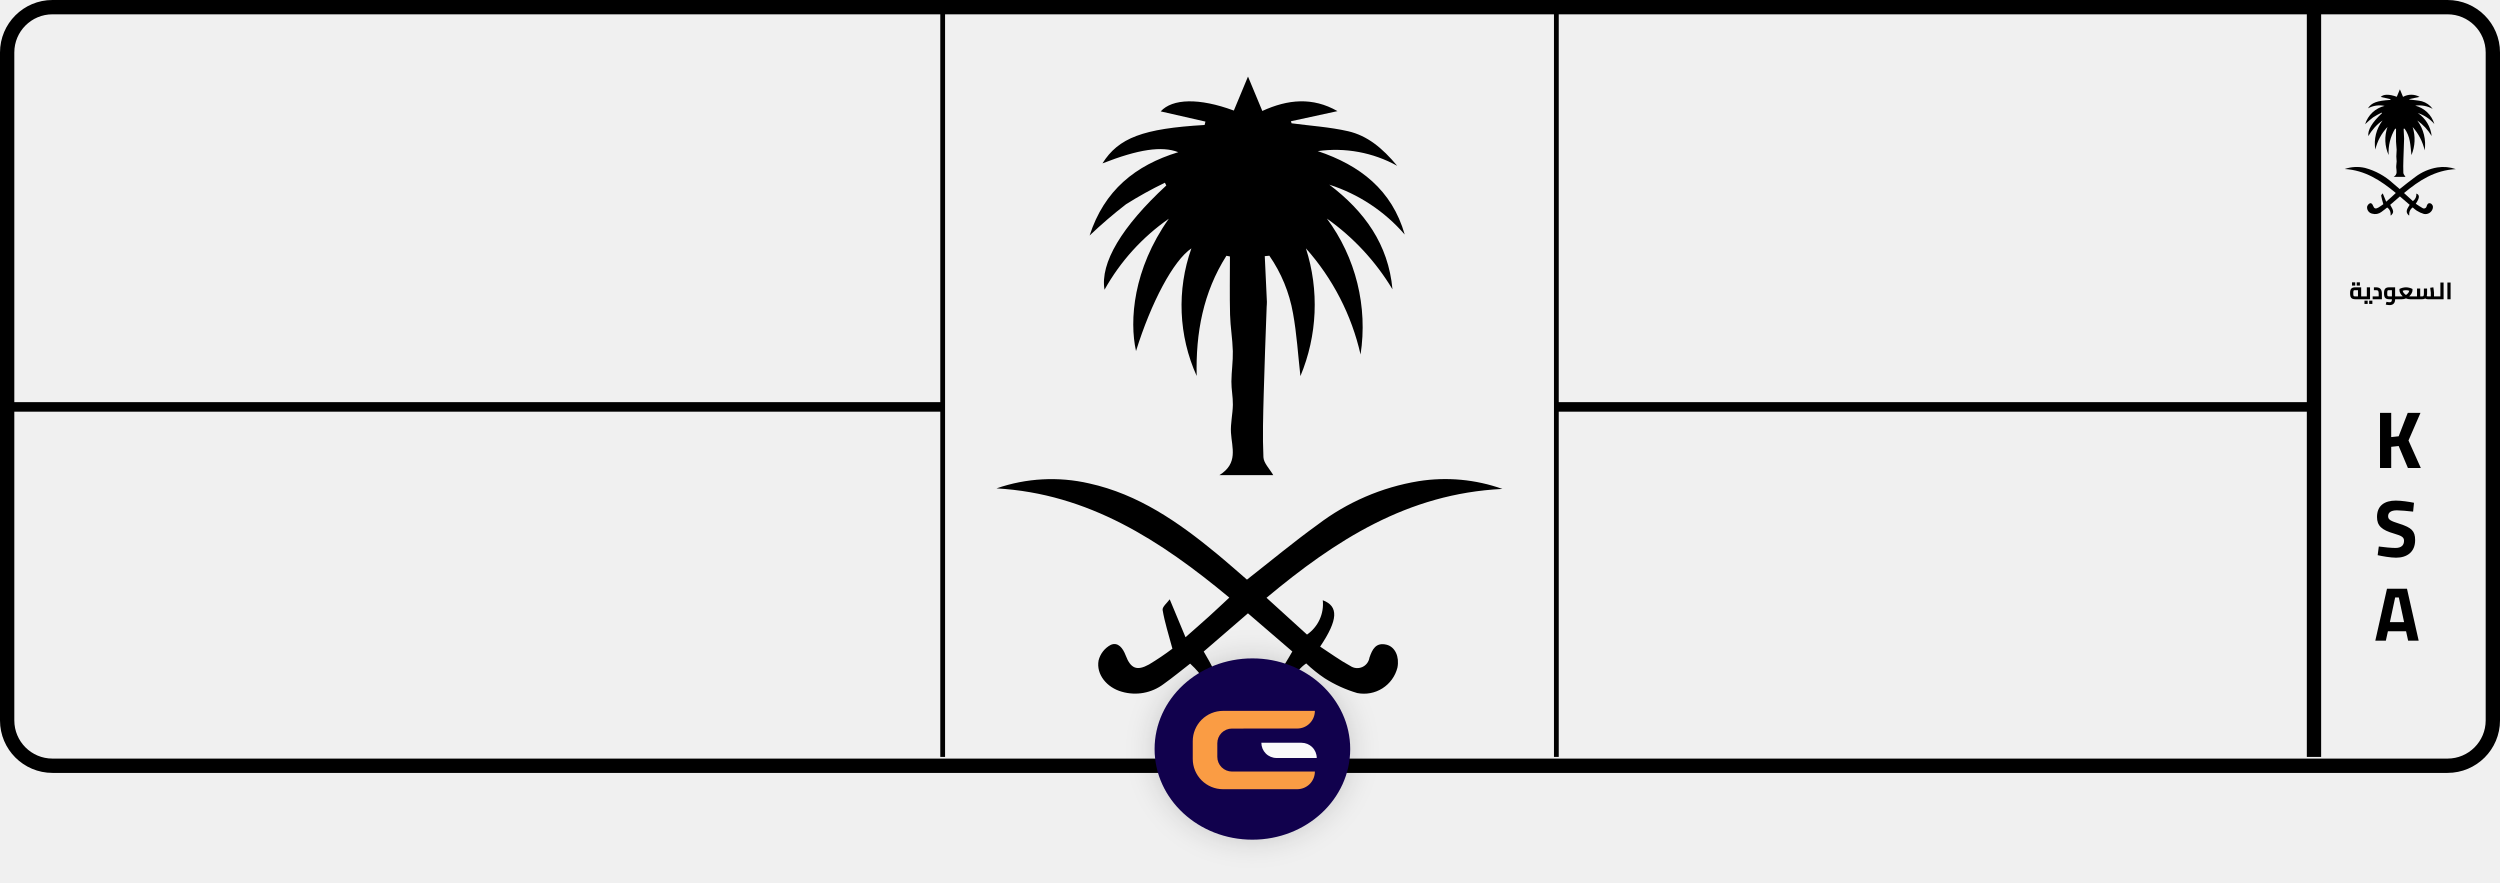
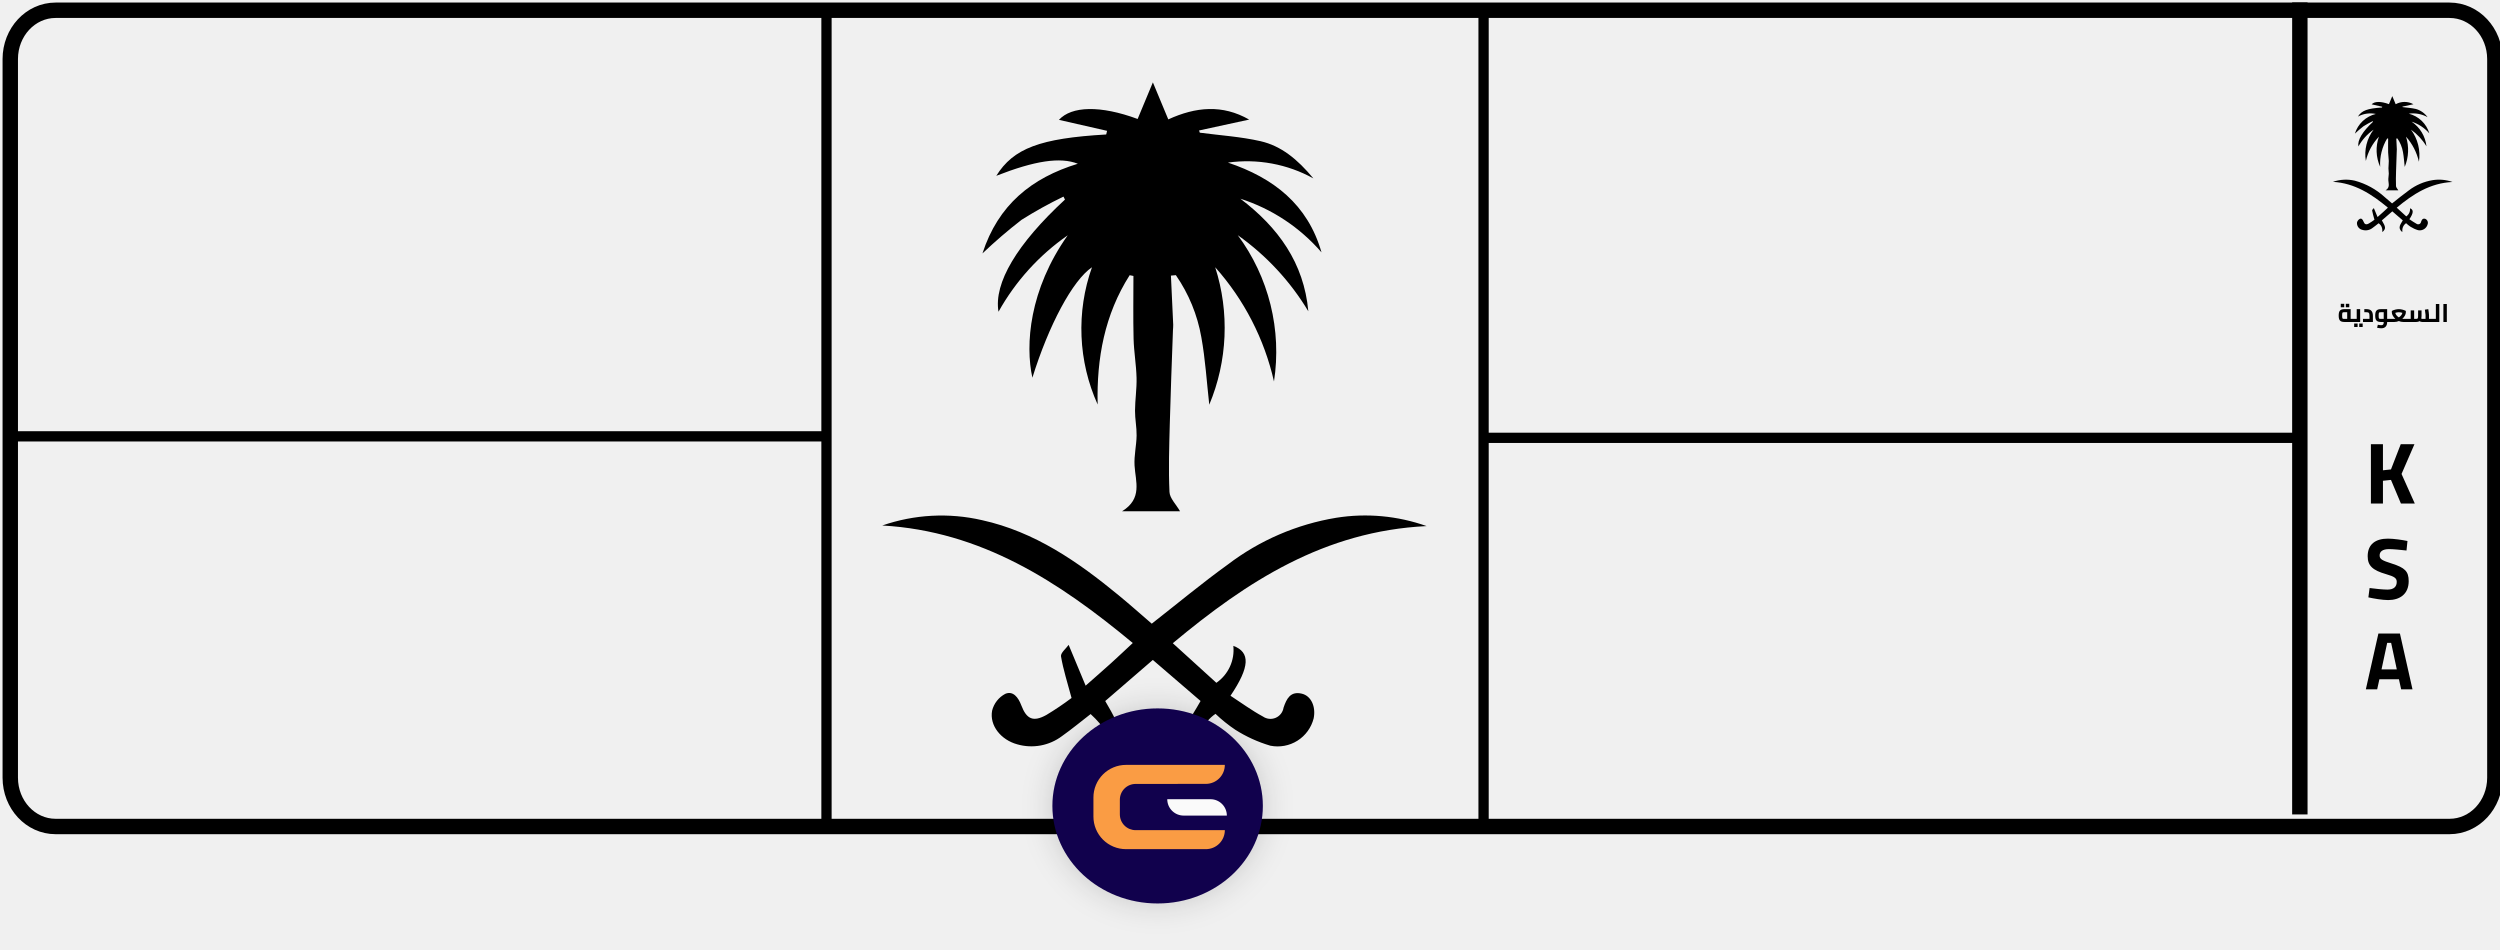
- <svg xmlns="http://www.w3.org/2000/svg" width="524" height="185" viewBox="0 0 524 185" fill="none">
-   <path d="M513 1.5H11C5.753 1.5 1.5 5.753 1.5 11V151C1.5 156.247 5.753 160.5 11 160.5H513C518.247 160.5 522.5 156.247 522.5 151V11C522.5 5.753 518.247 1.5 513 1.5Z" stroke="black" stroke-width="3" />
-   <path d="M485.01 0.477V158.651" stroke="black" stroke-width="3" />
-   <path d="M252.621 146.621C252.706 142.747 252.311 141.778 249.455 139.097C247.619 140.518 245.801 142.023 243.876 143.39C242.645 144.316 241.216 144.943 239.7 145.221C238.185 145.499 236.626 145.42 235.147 144.99C231.996 144.122 229.723 141.348 230.264 138.427C230.437 137.732 230.755 137.081 231.197 136.518C231.639 135.954 232.196 135.49 232.83 135.157C234.35 134.509 235.365 135.857 235.942 137.379C236.982 140.122 238.284 140.679 240.822 139.279C242.517 138.26 244.158 137.154 245.738 135.963C244.932 132.938 244.115 130.434 243.685 127.863C243.573 127.197 244.674 126.327 245.173 125.617L248.483 133.565C250.536 131.75 251.993 130.486 253.422 129.192C254.794 127.952 256.137 126.675 257.665 125.256C243.253 113.288 228.151 103.456 208.865 102.365C215.116 100.197 221.853 99.836 228.3 101.325C238.579 103.595 246.954 109.41 254.9 115.948C257.133 117.784 259.292 119.711 261.362 121.491C266.362 117.581 271.144 113.598 276.179 109.969C282.374 105.25 289.63 102.122 297.314 100.857C303.221 99.916 309.27 100.474 314.905 102.48C295.005 103.447 279.897 113.255 265.46 125.295L273.949 133.009C275.095 132.216 276.007 131.129 276.589 129.862C277.17 128.595 277.4 127.195 277.254 125.809C280.595 127.061 280.485 129.909 276.701 135.529C278.801 136.891 280.828 138.394 283.028 139.581C283.388 139.828 283.804 139.98 284.238 140.023C284.673 140.065 285.11 139.996 285.511 139.823C285.912 139.65 286.262 139.378 286.528 139.032C286.795 138.687 286.97 138.28 287.036 137.848C287.625 136.114 288.376 134.594 290.6 135.125C292.421 135.565 293.36 137.66 292.9 139.94C292.444 141.739 291.315 143.295 289.745 144.285C288.175 145.275 286.285 145.624 284.465 145.26C282.049 144.547 279.746 143.498 277.622 142.144C276.256 141.225 274.971 140.192 273.78 139.055C272.573 139.873 271.626 141.019 271.049 142.358C270.472 143.697 270.291 145.172 270.526 146.611H270.026C265.98 142.957 269.136 139.792 270.871 136.552L261.571 128.552L252.298 136.558C255.803 142.481 255.898 143.842 253.126 146.612L252.621 146.621Z" fill="black" />
-   <path d="M257.056 53.609C252.187 61.274 250.606 69.78 250.823 78.799C247.017 70.363 246.62 60.781 249.716 52.059C245.941 54.6 241.293 63.347 238.109 73.578C236.693 67.178 237.489 56.431 244.99 45.838C239.422 49.712 234.811 54.804 231.508 60.728C230.557 55.128 235.117 47.503 244.456 38.877L244.162 38.297C241.361 39.651 238.638 41.16 236.006 42.817C233.354 44.868 230.809 47.054 228.381 49.366C231.451 39.888 237.97 34.644 246.963 31.896C243.524 30.548 238.595 31.302 231.075 34.247C234.427 28.887 239.598 26.94 252.486 26.196L252.66 25.486L243.281 23.347C245.729 20.668 251.301 20.469 258.612 23.175L261.581 16.046L264.581 23.257C269.94 20.807 275.119 20.313 280.338 23.293L270.575 25.415L270.718 25.844C274.668 26.371 278.685 26.619 282.551 27.501C286.551 28.42 289.703 30.969 292.851 34.754C287.782 31.949 281.938 30.867 276.201 31.672C285.067 34.64 291.752 39.813 294.43 49.159C290.221 44.289 284.752 40.673 278.623 38.708C285.976 44.276 291.007 51.202 291.862 60.638C288.356 54.799 283.676 49.751 278.118 45.815C281.118 49.863 283.287 54.465 284.497 59.356C285.708 64.247 285.938 69.329 285.172 74.309C283.3 66.042 279.36 58.386 273.721 52.057C276.532 60.837 276.122 70.332 272.566 78.837C272.066 74.397 271.802 69.982 271.016 65.665C270.255 61.332 268.563 57.215 266.057 53.599L265.096 53.687C265.246 56.882 265.395 60.078 265.542 63.273C265.558 63.609 265.505 63.949 265.494 64.288C265.28 70.395 265.029 76.503 264.874 82.612C264.758 87.019 264.615 91.436 264.814 95.834C264.87 97.064 266.097 98.241 266.875 99.594H255.575C259.593 97.114 258.199 93.832 258.011 90.694C257.896 88.757 258.38 86.794 258.411 84.838C258.437 83.226 258.09 81.61 258.101 79.997C258.115 77.862 258.456 75.723 258.401 73.597C258.337 71.048 257.886 68.508 257.821 65.959C257.721 61.893 257.793 57.823 257.793 53.754L257.056 53.609Z" fill="black" />
-   <path d="M501.055 45.143C501.108 44.83 501.07 44.507 500.946 44.215C500.822 43.922 500.617 43.671 500.355 43.491C499.955 43.801 499.555 44.134 499.131 44.433C498.861 44.637 498.547 44.775 498.214 44.836C497.881 44.898 497.539 44.88 497.214 44.785C496.889 44.72 496.599 44.537 496.401 44.271C496.203 44.005 496.11 43.674 496.142 43.344C496.18 43.191 496.25 43.048 496.347 42.924C496.444 42.8 496.567 42.698 496.706 42.625C497.039 42.482 497.262 42.78 497.389 43.113C497.617 43.713 497.904 43.838 498.46 43.531C498.834 43.308 499.196 43.065 499.545 42.803C499.368 42.138 499.189 41.588 499.094 41.024C499.069 40.878 499.311 40.686 499.421 40.531L500.148 42.277C500.599 41.877 500.923 41.601 501.233 41.316C501.543 41.031 501.833 40.763 502.163 40.451C498.997 37.816 495.681 35.664 491.447 35.424C492.82 34.948 494.299 34.869 495.715 35.196C497.891 35.783 499.895 36.884 501.557 38.407C502.048 38.807 502.521 39.233 502.976 39.625C504.076 38.766 505.124 37.891 506.23 37.094C507.593 36.057 509.189 35.37 510.879 35.094C512.176 34.887 513.504 35.01 514.742 35.45C510.372 35.662 507.054 37.816 503.883 40.46L505.743 42.154C505.995 41.98 506.195 41.742 506.323 41.463C506.451 41.185 506.501 40.877 506.468 40.573C507.201 40.847 507.178 41.473 506.347 42.707C506.812 43.007 507.254 43.336 507.742 43.597C507.821 43.651 507.913 43.685 508.008 43.694C508.104 43.703 508.2 43.688 508.288 43.65C508.376 43.612 508.453 43.552 508.511 43.476C508.569 43.4 508.608 43.311 508.622 43.216C508.752 42.835 508.916 42.5 509.405 42.616C509.61 42.692 509.777 42.845 509.871 43.042C509.965 43.24 509.979 43.466 509.91 43.673C509.81 44.07 509.561 44.413 509.214 44.63C508.868 44.848 508.451 44.924 508.05 44.842C507.52 44.685 507.016 44.454 506.55 44.157C506.25 43.955 505.967 43.728 505.705 43.478C505.44 43.658 505.232 43.91 505.105 44.204C504.979 44.498 504.939 44.822 504.991 45.138H504.878C503.99 44.338 504.678 43.638 505.064 42.928L503.023 41.171L500.987 42.93C501.762 44.23 501.779 44.53 501.168 45.138L501.055 45.143Z" fill="black" />
-   <path d="M502.026 26.963C501.02 28.626 500.543 30.555 500.658 32.495C499.822 30.642 499.735 28.538 500.415 26.622C499.161 27.944 498.281 29.575 497.866 31.349C497.691 30.285 497.735 29.195 497.994 28.148C498.254 27.101 498.725 26.118 499.377 25.259C498.154 26.11 497.142 27.228 496.416 28.529C496.207 27.299 497.21 25.629 499.26 23.729L499.195 23.602C498.58 23.899 497.982 24.231 497.404 24.595C496.821 25.046 496.262 25.525 495.729 26.033C496.02 25.096 496.549 24.25 497.264 23.577C497.979 22.905 498.856 22.429 499.809 22.196C498.621 21.947 497.384 22.13 496.319 22.712C497.055 21.534 498.193 21.112 501.019 20.944L501.058 20.789L498.998 20.324C499.536 19.735 500.76 19.692 502.365 20.287L503.017 18.722L503.677 20.303C504.206 20.009 504.802 19.855 505.408 19.855C506.013 19.855 506.609 20.009 507.138 20.303L504.993 20.768L505.024 20.863C505.892 20.979 506.774 21.032 507.624 21.227C508.536 21.488 509.334 22.049 509.887 22.82C508.774 22.204 507.49 21.966 506.23 22.143C507.175 22.382 508.041 22.862 508.745 23.537C509.448 24.212 509.963 25.058 510.241 25.992C509.317 24.921 508.116 24.125 506.77 23.692C507.576 24.234 508.254 24.946 508.757 25.778C509.259 26.61 509.573 27.542 509.677 28.508C508.907 27.226 507.879 26.118 506.658 25.254C507.317 26.143 507.794 27.154 508.06 28.228C508.326 29.302 508.376 30.418 508.208 31.512C507.797 29.696 506.932 28.014 505.693 26.624C506.311 28.555 506.221 30.643 505.439 32.513C505.329 31.538 505.272 30.568 505.098 29.62C504.932 28.669 504.562 27.765 504.013 26.97L503.802 26.99C503.835 27.691 503.869 28.393 503.902 29.096C503.902 29.17 503.894 29.251 503.891 29.319C503.844 30.661 503.791 32.002 503.753 33.348C503.728 34.317 503.696 35.287 503.741 36.248C503.753 36.518 504.023 36.776 504.194 37.074H501.714C502.596 36.529 502.291 35.809 502.249 35.12C502.224 34.694 502.33 34.263 502.337 33.834C502.337 33.481 502.267 33.124 502.269 32.771C502.269 32.306 502.346 31.832 502.336 31.364C502.322 30.805 502.223 30.247 502.209 29.686C502.186 28.793 502.209 27.899 502.209 27.005L502.026 26.963Z" fill="black" />
-   <path d="M493.653 59.176V59.856H492.983V59.176H493.653ZM494.638 59.176V59.856H493.968V59.176H494.638ZM495.493 62.121C495.573 62.121 495.593 62.236 495.593 62.421C495.593 62.606 495.573 62.721 495.493 62.721H493.693C492.818 62.721 492.578 62.331 492.578 61.471C492.578 60.611 492.818 60.221 493.693 60.221H494.903V62.121H495.493ZM493.693 62.121H494.233V60.821H493.693C493.298 60.821 493.248 60.846 493.248 61.471C493.248 62.096 493.298 62.121 493.693 62.121ZM496.758 60.221V62.721H495.493C495.413 62.721 495.393 62.606 495.393 62.421C495.393 62.236 495.413 62.121 495.493 62.121H496.088V60.221H496.758ZM495.593 63.701V63.021H496.263V63.701H495.593ZM496.578 63.021H497.248V63.701H496.578V63.021ZM497.974 60.221C498.774 60.221 499.244 60.556 499.244 61.561V62.721H497.309V62.121H498.574V61.561C498.574 60.946 498.449 60.821 497.974 60.821H497.569V60.221H497.974ZM502.612 62.121C502.692 62.121 502.712 62.236 502.712 62.421C502.712 62.606 502.692 62.721 502.612 62.721H502.017V62.751C502.017 63.476 501.637 63.951 500.877 63.951C500.637 63.951 500.327 63.906 500.057 63.846L500.202 63.261C500.472 63.321 500.702 63.351 500.877 63.351C501.207 63.351 501.347 63.201 501.347 62.751V62.721H500.807C499.932 62.721 499.692 62.331 499.692 61.471C499.692 60.611 499.932 60.221 500.807 60.221H502.017V62.121H502.612ZM500.807 62.121H501.347V60.821H500.807C500.412 60.821 500.362 60.846 500.362 61.471C500.362 62.096 500.412 62.121 500.807 62.121ZM505.942 62.121C506.022 62.121 506.042 62.236 506.042 62.421C506.042 62.606 506.022 62.721 505.942 62.721H505.152C504.842 62.721 504.552 62.656 504.292 62.541C504.032 62.656 503.742 62.721 503.432 62.721H502.612C502.532 62.721 502.512 62.606 502.512 62.421C502.512 62.236 502.532 62.121 502.612 62.121H503.432C503.492 62.121 503.552 62.116 503.612 62.106C503.182 61.716 502.927 61.221 502.927 60.861V60.566C503.357 60.341 503.887 60.221 504.292 60.221C504.697 60.221 505.227 60.341 505.657 60.566V60.861C505.657 61.221 505.402 61.716 504.972 62.106C505.032 62.116 505.092 62.121 505.152 62.121H505.942ZM503.602 60.941C503.647 61.251 503.932 61.596 504.292 61.831C504.652 61.596 504.937 61.251 504.982 60.941C504.747 60.861 504.507 60.821 504.292 60.821C504.077 60.821 503.837 60.861 503.602 60.941ZM510.762 62.121C510.842 62.121 510.862 62.236 510.862 62.421C510.862 62.606 510.842 62.721 510.762 62.721H508.852C508.667 62.721 508.487 62.666 508.322 62.561C508.162 62.671 507.952 62.721 507.682 62.721H505.942C505.862 62.721 505.842 62.606 505.842 62.421C505.842 62.236 505.862 62.121 505.942 62.121H506.607V60.471H507.277V62.121H507.682C507.982 62.121 508.047 62.041 508.047 61.471V60.471H508.717V61.471C508.717 61.691 508.697 61.876 508.657 62.036C508.742 62.106 508.792 62.121 508.852 62.121H509.497V61.336C509.497 61.206 509.442 60.761 509.367 60.321L510.027 60.221C510.087 60.581 510.167 61.136 510.167 61.336V62.121H510.762ZM511.507 59.221H512.177V62.721H510.762C510.682 62.721 510.662 62.606 510.662 62.421C510.662 62.236 510.682 62.121 510.762 62.121H511.507V59.221ZM512.974 62.721V59.221H513.644V62.721H512.974Z" fill="black" />
-   <path d="M498.851 98.092V86.532H501.197V91.615L502.761 91.445L504.665 86.532H507.334L504.818 92.329L507.402 98.092H504.699L502.761 93.485L501.197 93.655V98.092H498.851Z" fill="black" />
-   <path d="M502.217 116.892C501.061 116.892 499.344 116.586 498.358 116.365L498.596 114.546C499.582 114.682 501.197 114.852 502.081 114.852C503.339 114.852 503.883 114.257 503.883 113.356C503.883 112.642 503.475 112.319 501.809 111.843C499.208 111.095 498.222 110.211 498.222 108.358C498.222 105.961 499.82 104.924 502.166 104.924C503.288 104.924 505.005 105.179 505.974 105.383L505.787 107.236C504.75 107.117 503.118 106.964 502.404 106.964C501.146 106.964 500.551 107.423 500.551 108.188C500.551 108.919 501.01 109.174 502.948 109.786C505.447 110.585 506.212 111.282 506.212 113.203C506.212 115.719 504.495 116.892 502.217 116.892Z" fill="black" />
-   <path d="M497.865 134.285L500.313 123.405H504.505L506.953 134.285H504.745L504.313 132.317H500.505L500.073 134.285H497.865ZM500.921 130.397H503.897L502.793 125.229H502.025L500.921 130.397Z" fill="black" />
-   <path d="M485.01 85.288H326.211" stroke="black" stroke-width="2" />
-   <path d="M197.536 85.288H2.325" stroke="black" stroke-width="2" />
-   <path d="M326.211 2.74V158.65" stroke="black" />
-   <path d="M197.586 2.74V158.65" stroke="black" />
-   <g filter="url(#filter0_d_4777_11184)">
-     <path d="M262.503 175.998C273.825 175.998 283.003 167.491 283.003 156.998C283.003 146.505 273.825 137.998 262.503 137.998C251.181 137.998 242.003 146.505 242.003 156.998C242.003 167.491 251.181 175.998 262.503 175.998Z" fill="#11014D" />
+ <svg xmlns="http://www.w3.org/2000/svg" width="487" height="185" viewBox="0 0 487 185" fill="none">
+   <g clip-path="url(#clip0_3080_21708)">
+     <path d="M477.175 2H10.825C5.951 2 2 6.253 2 11.5V151.5C2 156.747 5.951 161 10.825 161H477.175C482.049 161 486 156.747 486 151.5V11.5C486 6.253 482.049 2 477.175 2Z" stroke="black" stroke-width="3" />
+     <path d="M448.01 0.477V158.651" stroke="black" stroke-width="3" />
+     <path d="M215.621 146.623C215.706 142.749 215.311 141.78 212.455 139.099C210.619 140.52 208.801 142.025 206.876 143.392C205.645 144.318 204.216 144.945 202.7 145.223C201.185 145.501 199.626 145.422 198.147 144.992C194.996 144.124 192.723 141.35 193.264 138.429C193.437 137.734 193.755 137.083 194.197 136.52C194.639 135.956 195.196 135.492 195.83 135.159C197.35 134.511 198.365 135.859 198.942 137.381C199.982 140.124 201.284 140.681 203.822 139.281C205.517 138.262 207.158 137.156 208.738 135.965C207.932 132.94 207.115 130.436 206.685 127.865C206.573 127.199 207.674 126.329 208.173 125.619L211.483 133.567C213.536 131.752 214.993 130.488 216.422 129.194C217.794 127.954 219.137 126.677 220.665 125.258C206.253 113.29 191.151 103.458 171.865 102.367C178.116 100.199 184.853 99.838 191.3 101.327C201.579 103.597 209.954 109.412 217.9 115.95C220.133 117.786 222.292 119.713 224.362 121.493C229.362 117.583 234.144 113.6 239.179 109.971C245.374 105.252 252.63 102.124 260.314 100.859C266.221 99.918 272.27 100.476 277.905 102.482C258.005 103.449 242.897 113.257 228.46 125.297L236.949 133.011C238.095 132.218 239.007 131.131 239.589 129.864C240.17 128.597 240.4 127.197 240.254 125.811C243.595 127.063 243.485 129.911 239.701 135.531C241.801 136.893 243.828 138.396 246.028 139.583C246.388 139.83 246.804 139.982 247.238 140.025C247.673 140.067 248.11 139.998 248.511 139.825C248.912 139.652 249.262 139.38 249.528 139.034C249.795 138.689 249.97 138.282 250.036 137.85C250.625 136.116 251.376 134.596 253.6 135.127C255.421 135.567 256.36 137.662 255.9 139.942C255.444 141.741 254.315 143.297 252.745 144.287C251.175 145.277 249.285 145.626 247.465 145.262C245.049 144.549 242.746 143.5 240.622 142.146C239.256 141.227 237.971 140.194 236.78 139.057C235.573 139.875 234.626 141.021 234.049 142.36C233.472 143.699 233.291 145.174 233.526 146.613H233.026C228.98 142.959 232.136 139.794 233.871 136.554L224.571 128.554L215.298 136.56C218.803 142.483 218.898 143.844 216.126 146.614L215.621 146.623Z" fill="black" />
+     <path d="M220.056 53.61C215.187 61.275 213.606 69.781 213.823 78.8C210.017 70.364 209.62 60.782 212.716 52.06C208.941 54.601 204.293 63.348 201.109 73.579C199.693 67.179 200.489 56.432 207.99 45.839C202.422 49.712 197.811 54.805 194.508 60.729C193.557 55.129 198.117 47.504 207.456 38.878L207.162 38.298C204.361 39.651 201.638 41.161 199.006 42.818C196.354 44.869 193.809 47.055 191.381 49.367C194.451 39.889 200.97 34.645 209.963 31.897C206.524 30.549 201.595 31.303 194.075 34.248C197.427 28.888 202.598 26.941 215.486 26.197L215.66 25.487L206.281 23.348C208.729 20.669 214.301 20.47 221.612 23.176L224.581 16.047L227.581 23.258C232.94 20.808 238.119 20.314 243.338 23.294L233.575 25.416L233.718 25.845C237.668 26.372 241.685 26.62 245.551 27.502C249.551 28.421 252.703 30.97 255.851 34.755C250.782 31.95 244.938 30.868 239.201 31.673C248.067 34.641 254.752 39.814 257.43 49.16C253.221 44.29 247.752 40.674 241.623 38.709C248.976 44.277 254.007 51.203 254.862 60.639C251.356 54.8 246.676 49.752 241.118 45.816C244.118 49.864 246.287 54.466 247.497 59.357C248.708 64.248 248.938 69.33 248.172 74.31C246.3 66.043 242.36 58.386 236.721 52.058C239.532 60.838 239.122 70.332 235.566 78.838C235.066 74.398 234.802 69.983 234.016 65.666C233.255 61.333 231.563 57.216 229.057 53.6L228.096 53.688C228.246 56.883 228.395 60.079 228.542 63.274C228.558 63.61 228.505 63.95 228.494 64.289C228.28 70.396 228.029 76.504 227.874 82.613C227.758 87.02 227.615 91.437 227.814 95.835C227.87 97.065 229.097 98.242 229.875 99.595H218.575C222.593 97.115 221.199 93.833 221.011 90.695C220.896 88.758 221.38 86.795 221.411 84.839C221.437 83.227 221.09 81.611 221.101 79.998C221.115 77.863 221.456 75.724 221.401 73.598C221.337 71.049 220.886 68.509 220.821 65.96C220.721 61.894 220.793 57.824 220.793 53.755L220.056 53.61Z" fill="black" />
+     <path d="M464.055 45.143C464.108 44.83 464.07 44.507 463.946 44.215C463.822 43.922 463.617 43.671 463.355 43.491C462.955 43.801 462.555 44.134 462.131 44.433C461.861 44.637 461.547 44.775 461.214 44.836C460.881 44.897 460.539 44.88 460.214 44.785C459.889 44.72 459.599 44.537 459.401 44.271C459.203 44.005 459.11 43.674 459.142 43.344C459.18 43.191 459.25 43.048 459.347 42.924C459.444 42.8 459.567 42.698 459.706 42.625C460.039 42.482 460.262 42.78 460.389 43.113C460.617 43.713 460.904 43.838 461.46 43.531C461.834 43.307 462.196 43.065 462.545 42.803C462.368 42.138 462.189 41.588 462.094 41.024C462.069 40.878 462.311 40.686 462.421 40.531L463.148 42.277C463.599 41.877 463.923 41.601 464.233 41.316C464.543 41.031 464.833 40.763 465.163 40.451C461.997 37.816 458.681 35.664 454.447 35.424C455.82 34.948 457.299 34.869 458.715 35.196C460.891 35.783 462.895 36.884 464.557 38.407C465.048 38.807 465.521 39.233 465.976 39.625C467.076 38.766 468.124 37.891 469.23 37.094C470.593 36.057 472.189 35.37 473.879 35.094C475.176 34.887 476.504 35.01 477.742 35.45C473.372 35.662 470.054 37.816 466.883 40.46L468.743 42.154C468.995 41.98 469.195 41.741 469.323 41.463C469.451 41.185 469.501 40.877 469.468 40.573C470.201 40.847 470.178 41.473 469.347 42.707C469.812 43.007 470.254 43.336 470.742 43.597C470.821 43.651 470.913 43.685 471.008 43.694C471.104 43.703 471.2 43.688 471.288 43.65C471.376 43.612 471.453 43.552 471.511 43.476C471.569 43.4 471.608 43.311 471.622 43.216C471.752 42.835 471.916 42.5 472.405 42.616C472.61 42.692 472.777 42.845 472.871 43.042C472.965 43.239 472.979 43.466 472.91 43.673C472.81 44.07 472.561 44.413 472.214 44.63C471.868 44.848 471.451 44.924 471.05 44.842C470.52 44.685 470.016 44.454 469.55 44.157C469.25 43.955 468.967 43.728 468.705 43.478C468.44 43.658 468.232 43.909 468.105 44.204C467.979 44.498 467.939 44.822 467.991 45.138H467.878C466.99 44.338 467.678 43.638 468.064 42.928L466.023 41.171L463.987 42.93C464.762 44.23 464.779 44.53 464.168 45.138L464.055 45.143Z" fill="black" />
+     <path d="M465.026 26.964C464.02 28.626 463.543 30.556 463.658 32.496C462.822 30.643 462.735 28.538 463.415 26.623C462.161 27.944 461.281 29.576 460.866 31.35C460.691 30.285 460.734 29.196 460.993 28.149C461.253 27.102 461.725 26.119 462.377 25.26C461.154 26.111 460.141 27.229 459.415 28.53C459.206 27.3 460.21 25.63 462.26 23.73L462.195 23.603C461.58 23.9 460.982 24.232 460.404 24.596C459.821 25.046 459.262 25.526 458.729 26.034C459.02 25.096 459.549 24.25 460.264 23.578C460.979 22.906 461.856 22.43 462.809 22.197C461.621 21.948 460.384 22.131 459.319 22.713C460.055 21.535 461.193 21.113 464.019 20.945L464.058 20.79L461.997 20.325C462.535 19.736 463.76 19.693 465.365 20.288L466.017 18.723L466.677 20.304C467.206 20.01 467.802 19.856 468.408 19.856C469.013 19.856 469.609 20.01 470.138 20.304L467.993 20.769L468.023 20.864C468.891 20.98 469.774 21.033 470.624 21.228C471.536 21.488 472.334 22.05 472.887 22.821C471.774 22.205 470.49 21.967 469.23 22.144C470.175 22.383 471.041 22.863 471.745 23.538C472.448 24.213 472.963 25.059 473.241 25.993C472.317 24.922 471.116 24.126 469.77 23.693C470.576 24.235 471.254 24.947 471.757 25.779C472.259 26.611 472.573 27.543 472.677 28.509C471.907 27.227 470.879 26.119 469.658 25.255C470.317 26.144 470.794 27.154 471.06 28.229C471.326 29.303 471.376 30.419 471.208 31.513C470.797 29.697 469.932 28.015 468.693 26.625C469.311 28.555 469.221 30.643 468.439 32.514C468.329 31.539 468.272 30.569 468.098 29.621C467.932 28.669 467.562 27.765 467.013 26.971L466.802 26.991C466.835 27.692 466.869 28.394 466.902 29.097C466.902 29.171 466.894 29.252 466.891 29.32C466.844 30.662 466.791 32.003 466.753 33.349C466.728 34.318 466.696 35.288 466.741 36.249C466.753 36.519 467.023 36.777 467.194 37.075H464.714C465.596 36.53 465.291 35.81 465.249 35.121C465.224 34.695 465.33 34.264 465.337 33.835C465.337 33.482 465.267 33.125 465.269 32.772C465.269 32.307 465.346 31.833 465.336 31.365C465.322 30.806 465.223 30.248 465.209 29.687C465.186 28.794 465.209 27.9 465.209 27.006L465.026 26.964Z" fill="black" />
+     <path d="M456.653 59.176V59.856H455.983V59.176H456.653ZM457.638 59.176V59.856H456.968V59.176H457.638ZM458.493 62.121C458.573 62.121 458.593 62.236 458.593 62.421C458.593 62.606 458.573 62.721 458.493 62.721H456.693C455.818 62.721 455.578 62.331 455.578 61.471C455.578 60.611 455.818 60.221 456.693 60.221H457.903V62.121H458.493ZM456.693 62.121H457.233V60.821H456.693C456.298 60.821 456.248 60.846 456.248 61.471C456.248 62.096 456.298 62.121 456.693 62.121ZM459.758 60.221V62.721H458.493C458.413 62.721 458.393 62.606 458.393 62.421C458.393 62.236 458.413 62.121 458.493 62.121H459.088V60.221H459.758ZM458.593 63.701V63.021H459.263V63.701H458.593ZM459.578 63.021H460.248V63.701H459.578V63.021ZM460.974 60.221C461.774 60.221 462.244 60.556 462.244 61.561V62.721H460.309V62.121H461.574V61.561C461.574 60.946 461.449 60.821 460.974 60.821H460.569V60.221H460.974ZM465.612 62.121C465.692 62.121 465.712 62.236 465.712 62.421C465.712 62.606 465.692 62.721 465.612 62.721H465.017V62.751C465.017 63.476 464.637 63.951 463.877 63.951C463.637 63.951 463.327 63.906 463.057 63.846L463.202 63.261C463.472 63.321 463.702 63.351 463.877 63.351C464.207 63.351 464.347 63.201 464.347 62.751V62.721H463.807C462.932 62.721 462.692 62.331 462.692 61.471C462.692 60.611 462.932 60.221 463.807 60.221H465.017V62.121H465.612ZM463.807 62.121H464.347V60.821H463.807C463.412 60.821 463.362 60.846 463.362 61.471C463.362 62.096 463.412 62.121 463.807 62.121ZM468.942 62.121C469.022 62.121 469.042 62.236 469.042 62.421C469.042 62.606 469.022 62.721 468.942 62.721H468.152C467.842 62.721 467.552 62.656 467.292 62.541C467.032 62.656 466.742 62.721 466.432 62.721H465.612C465.532 62.721 465.512 62.606 465.512 62.421C465.512 62.236 465.532 62.121 465.612 62.121H466.432C466.492 62.121 466.552 62.116 466.612 62.106C466.182 61.716 465.927 61.221 465.927 60.861V60.566C466.357 60.341 466.887 60.221 467.292 60.221C467.697 60.221 468.227 60.341 468.657 60.566V60.861C468.657 61.221 468.402 61.716 467.972 62.106C468.032 62.116 468.092 62.121 468.152 62.121H468.942ZM466.602 60.941C466.647 61.251 466.932 61.596 467.292 61.831C467.652 61.596 467.937 61.251 467.982 60.941C467.747 60.861 467.507 60.821 467.292 60.821C467.077 60.821 466.837 60.861 466.602 60.941ZM473.762 62.121C473.842 62.121 473.862 62.236 473.862 62.421C473.862 62.606 473.842 62.721 473.762 62.721H471.852C471.667 62.721 471.487 62.666 471.322 62.561C471.162 62.671 470.952 62.721 470.682 62.721H468.942C468.862 62.721 468.842 62.606 468.842 62.421C468.842 62.236 468.862 62.121 468.942 62.121H469.607V60.471H470.277V62.121H470.682C470.982 62.121 471.047 62.041 471.047 61.471V60.471H471.717V61.471C471.717 61.691 471.697 61.876 471.657 62.036C471.742 62.106 471.792 62.121 471.852 62.121H472.497V61.336C472.497 61.206 472.442 60.761 472.367 60.321L473.027 60.221C473.087 60.581 473.167 61.136 473.167 61.336V62.121H473.762ZM474.507 59.221H475.177V62.721H473.762C473.682 62.721 473.662 62.606 473.662 62.421C473.662 62.236 473.682 62.121 473.762 62.121H474.507V59.221ZM475.974 62.721V59.221H476.644V62.721H475.974Z" fill="black" />
+     <path d="M461.852 98.091V86.531H464.198V91.614L465.762 91.444L467.666 86.531H470.335L467.819 92.328L470.403 98.091H467.7L465.762 93.484L464.198 93.654V98.091H461.852Z" fill="black" />
+     <path d="M465.218 116.894C464.062 116.894 462.345 116.588 461.359 116.367L461.597 114.548C462.583 114.684 464.198 114.854 465.082 114.854C466.34 114.854 466.884 114.259 466.884 113.358C466.884 112.644 466.476 112.321 464.81 111.845C462.209 111.097 461.223 110.213 461.223 108.36C461.223 105.963 462.821 104.926 465.167 104.926C466.289 104.926 468.006 105.181 468.975 105.385L468.788 107.238C467.751 107.119 466.119 106.966 465.405 106.966C464.147 106.966 463.552 107.425 463.552 108.19C463.552 108.921 464.011 109.176 465.949 109.788C468.448 110.587 469.213 111.284 469.213 113.205C469.213 115.721 467.496 116.894 465.218 116.894Z" fill="black" />
+     <path d="M460.865 134.286L463.313 123.406H467.505L469.953 134.286H467.745L467.313 132.318H463.505L463.073 134.286H460.865ZM463.921 130.398H466.897L465.793 125.23H465.025L463.921 130.398Z" fill="black" />
+     <path d="M448.01 85.289H289.211" stroke="black" stroke-width="2" />
+     <path d="M161 85L2 85" stroke="black" stroke-width="2" />
+     <path d="M289 3L289 161" stroke="black" stroke-width="2" />
+     <path d="M161 3L161 161" stroke="black" stroke-width="2" />
+     <g filter="url(#filter0_d_3080_21708)">
+       <path d="M225.504 175.996C236.826 175.996 246.004 167.489 246.004 156.996C246.004 146.503 236.826 137.996 225.504 137.996C214.182 137.996 205.004 146.503 205.004 156.996C205.004 167.489 214.182 175.996 225.504 175.996Z" fill="#11014D" />
+     </g>
+     <path d="M213 155.347V159.075C213 160.757 213.668 162.37 214.857 163.559C216.046 164.748 217.659 165.416 219.341 165.416H234.9C235.881 165.416 236.822 165.026 237.516 164.332C238.21 163.638 238.6 162.697 238.6 161.716H221.221C220.406 161.716 219.624 161.392 219.048 160.816C218.472 160.24 218.148 159.458 218.148 158.643V155.782C218.148 155.378 218.227 154.978 218.382 154.605C218.536 154.232 218.763 153.893 219.048 153.608C219.334 153.322 219.673 153.096 220.046 152.942C220.419 152.788 220.819 152.708 221.223 152.709C224.885 152.709 230.986 152.709 234.907 152.7C235.887 152.698 236.826 152.307 237.517 151.613C238.209 150.919 238.598 149.98 238.598 149H219.341C218.508 149 217.683 149.164 216.913 149.484C216.144 149.803 215.444 150.27 214.855 150.86C214.267 151.449 213.8 152.149 213.481 152.919C213.163 153.689 212.999 154.514 213 155.347Z" fill="#FA9C44" />
+     <path d="M227.381 155.684H235.799C236.646 155.684 237.457 156.02 238.056 156.619C238.655 157.218 238.991 158.03 238.991 158.876H230.573C229.726 158.876 228.915 158.54 228.316 157.941C227.717 157.343 227.381 156.531 227.381 155.684Z" fill="#FAFAFA" />
  </g>
-   <path d="M250 155.347V159.075C250 160.757 250.668 162.37 251.857 163.559C253.046 164.748 254.659 165.416 256.341 165.416H271.9C272.881 165.416 273.822 165.026 274.516 164.332C275.21 163.638 275.6 162.697 275.6 161.716H258.221C257.406 161.716 256.624 161.392 256.048 160.816C255.472 160.24 255.148 159.458 255.148 158.643V155.782C255.148 155.378 255.227 154.978 255.382 154.605C255.536 154.232 255.763 153.893 256.048 153.608C256.334 153.322 256.673 153.096 257.046 152.942C257.419 152.788 257.819 152.708 258.223 152.709C261.885 152.709 267.986 152.709 271.907 152.7C272.887 152.698 273.826 152.307 274.517 151.613C275.209 150.919 275.598 149.98 275.598 149H256.341C255.508 149 254.683 149.164 253.913 149.484C253.144 149.803 252.444 150.27 251.855 150.86C251.267 151.449 250.8 152.149 250.481 152.919C250.163 153.689 249.999 154.514 250 155.347Z" fill="#FA9C44" />
-   <path d="M264.38 155.684H272.798C273.645 155.684 274.456 156.02 275.055 156.619C275.654 157.218 275.99 158.03 275.99 158.876H267.572C266.725 158.876 265.914 158.54 265.315 157.941C264.716 157.343 264.38 156.531 264.38 155.684Z" fill="#FAFAFA" />
  <defs>
-     <filter id="filter0_d_4777_11184" x="236.003" y="131.998" width="53" height="50" filterUnits="userSpaceOnUse" color-interpolation-filters="sRGB">
+     <filter id="filter0_d_3080_21708" x="199.004" y="131.996" width="53" height="50" filterUnits="userSpaceOnUse" color-interpolation-filters="sRGB">
      <feFlood flood-opacity="0" result="BackgroundImageFix" />
      <feColorMatrix in="SourceAlpha" type="matrix" values="0 0 0 0 0 0 0 0 0 0 0 0 0 0 0 0 0 0 127 0" result="hardAlpha" />
      <feOffset />
      <feGaussianBlur stdDeviation="3" />
      <feColorMatrix type="matrix" values="0 0 0 0 0 0 0 0 0 0 0 0 0 0 0 0 0 0 0.161 0" />
-       <feBlend mode="normal" in2="BackgroundImageFix" result="effect1_dropShadow_4777_11184" />
-       <feBlend mode="normal" in="SourceGraphic" in2="effect1_dropShadow_4777_11184" result="shape" />
+       <feBlend mode="normal" in2="BackgroundImageFix" result="effect1_dropShadow_3080_21708" />
+       <feBlend mode="normal" in="SourceGraphic" in2="effect1_dropShadow_3080_21708" result="shape" />
    </filter>
+     <clipPath id="clip0_3080_21708">
+       <rect width="487" height="185" fill="white" />
+     </clipPath>
  </defs>
</svg>
